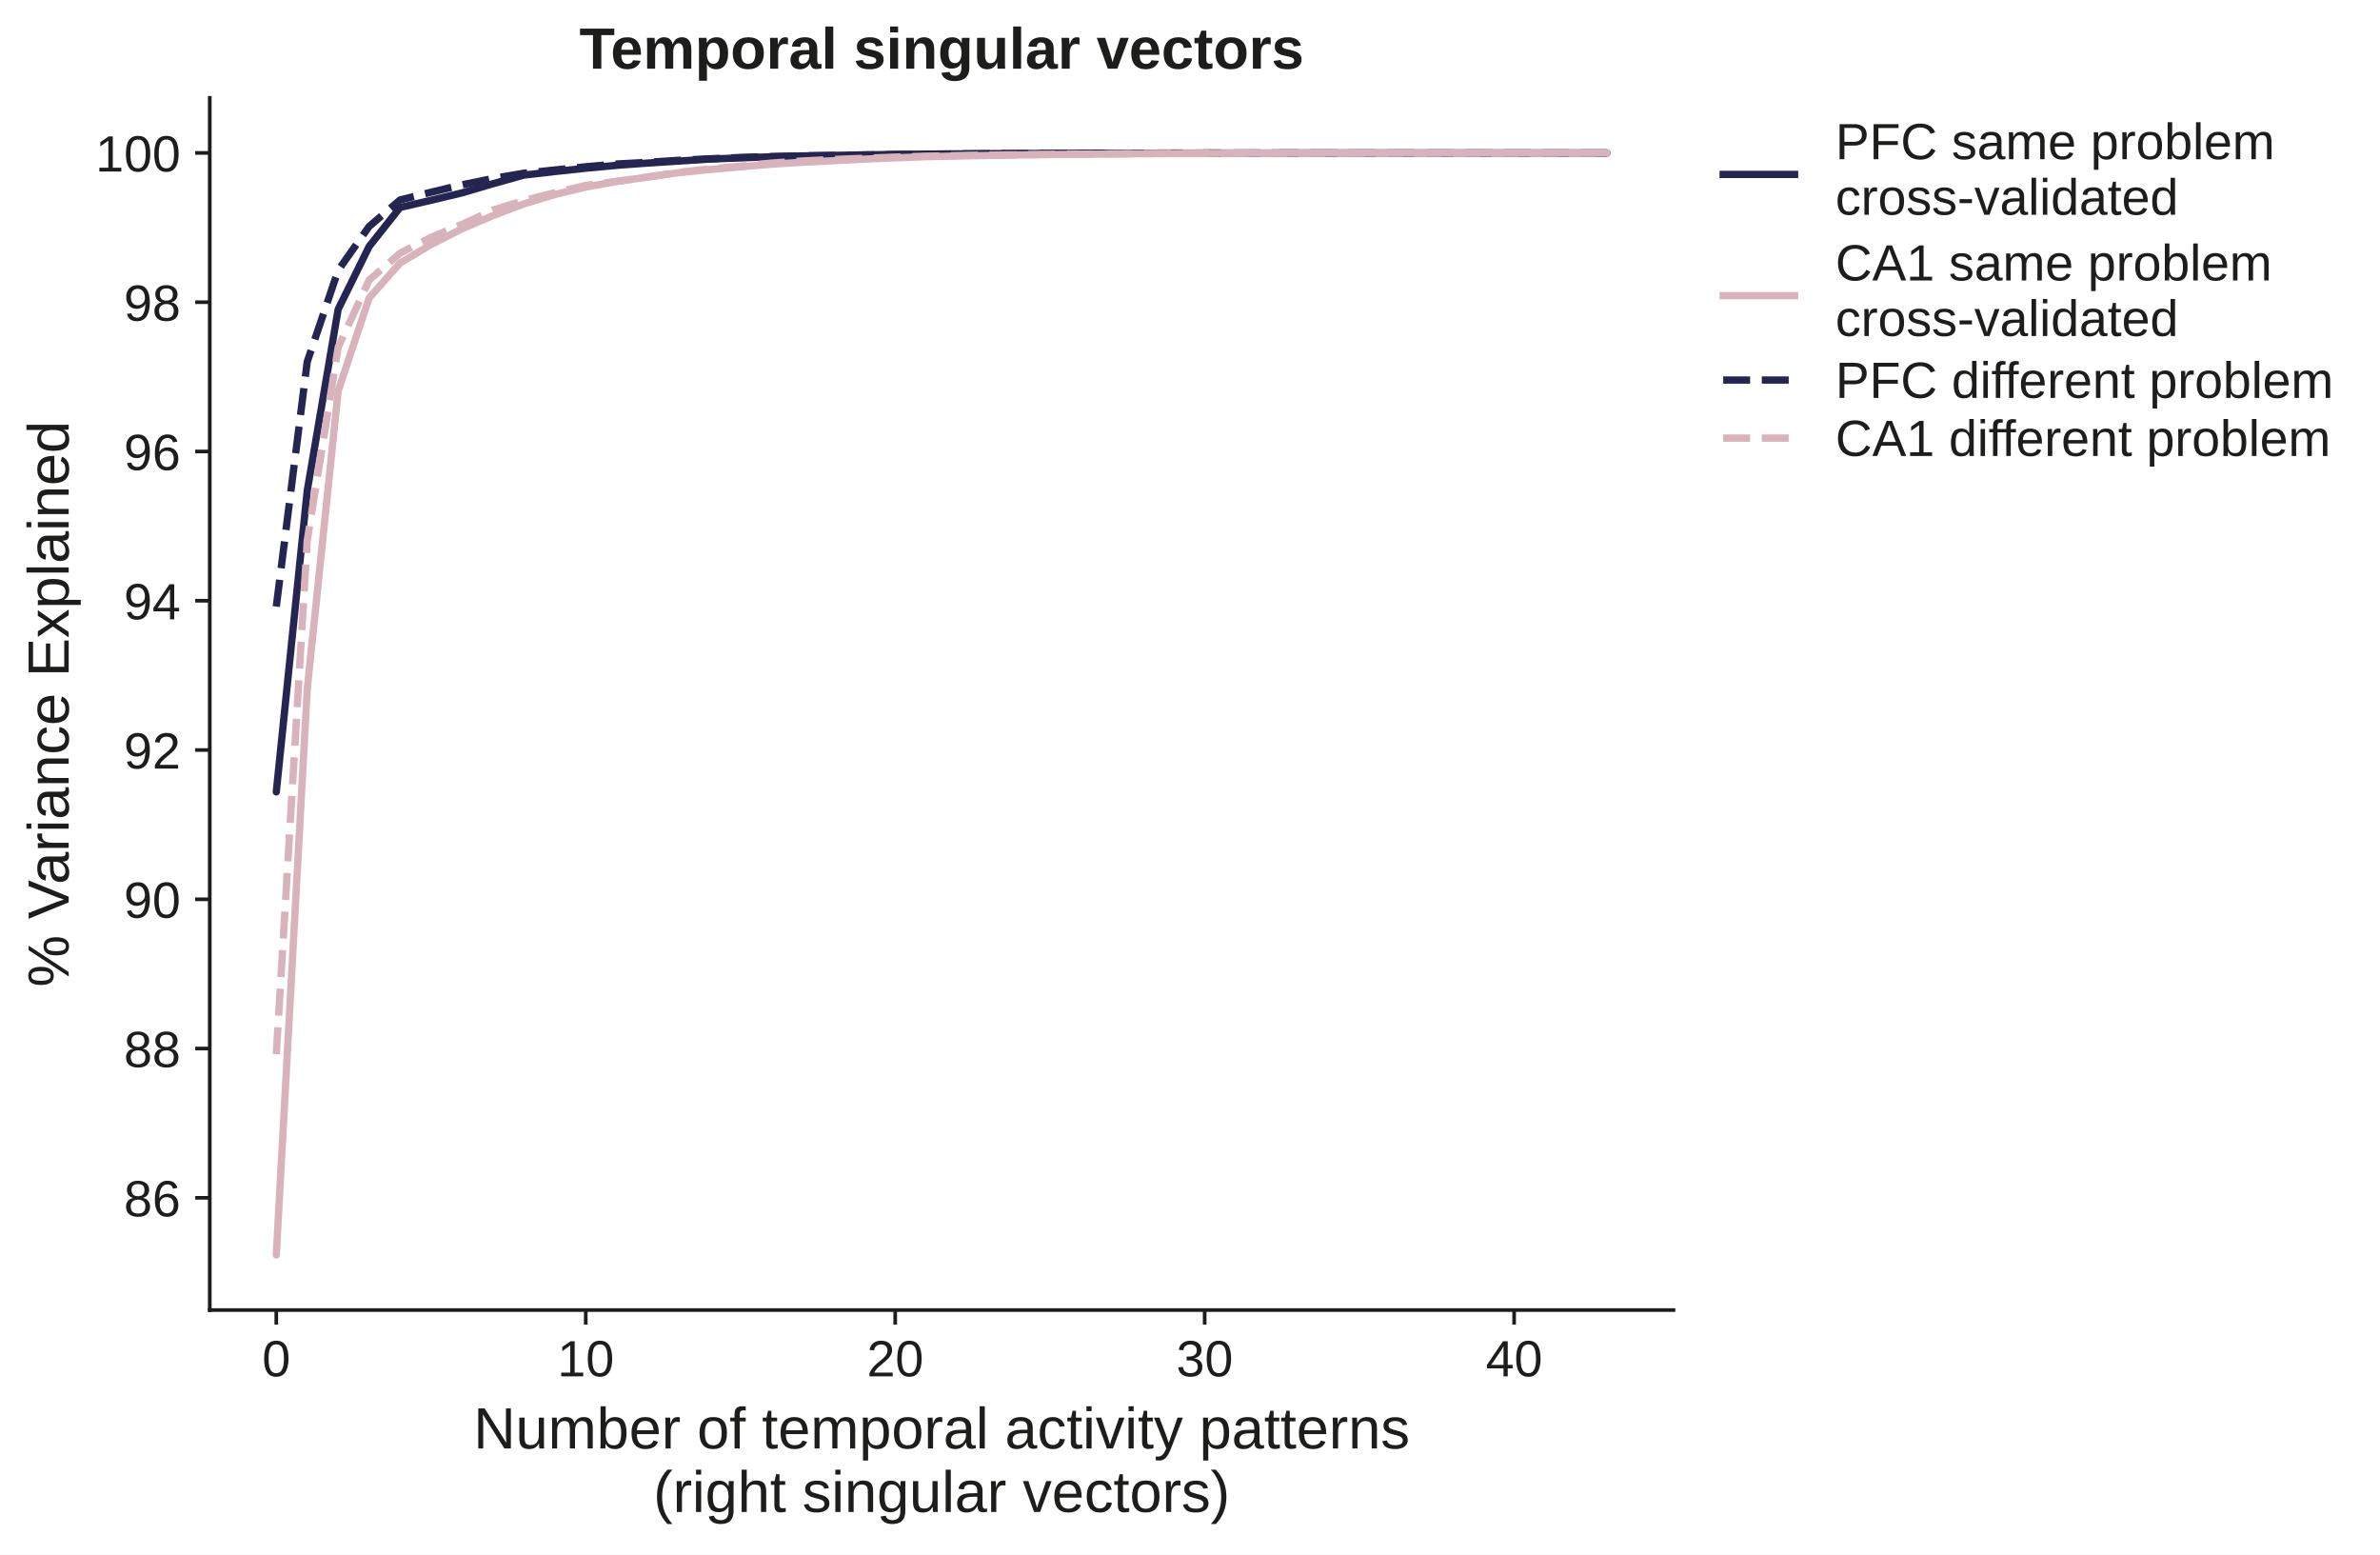
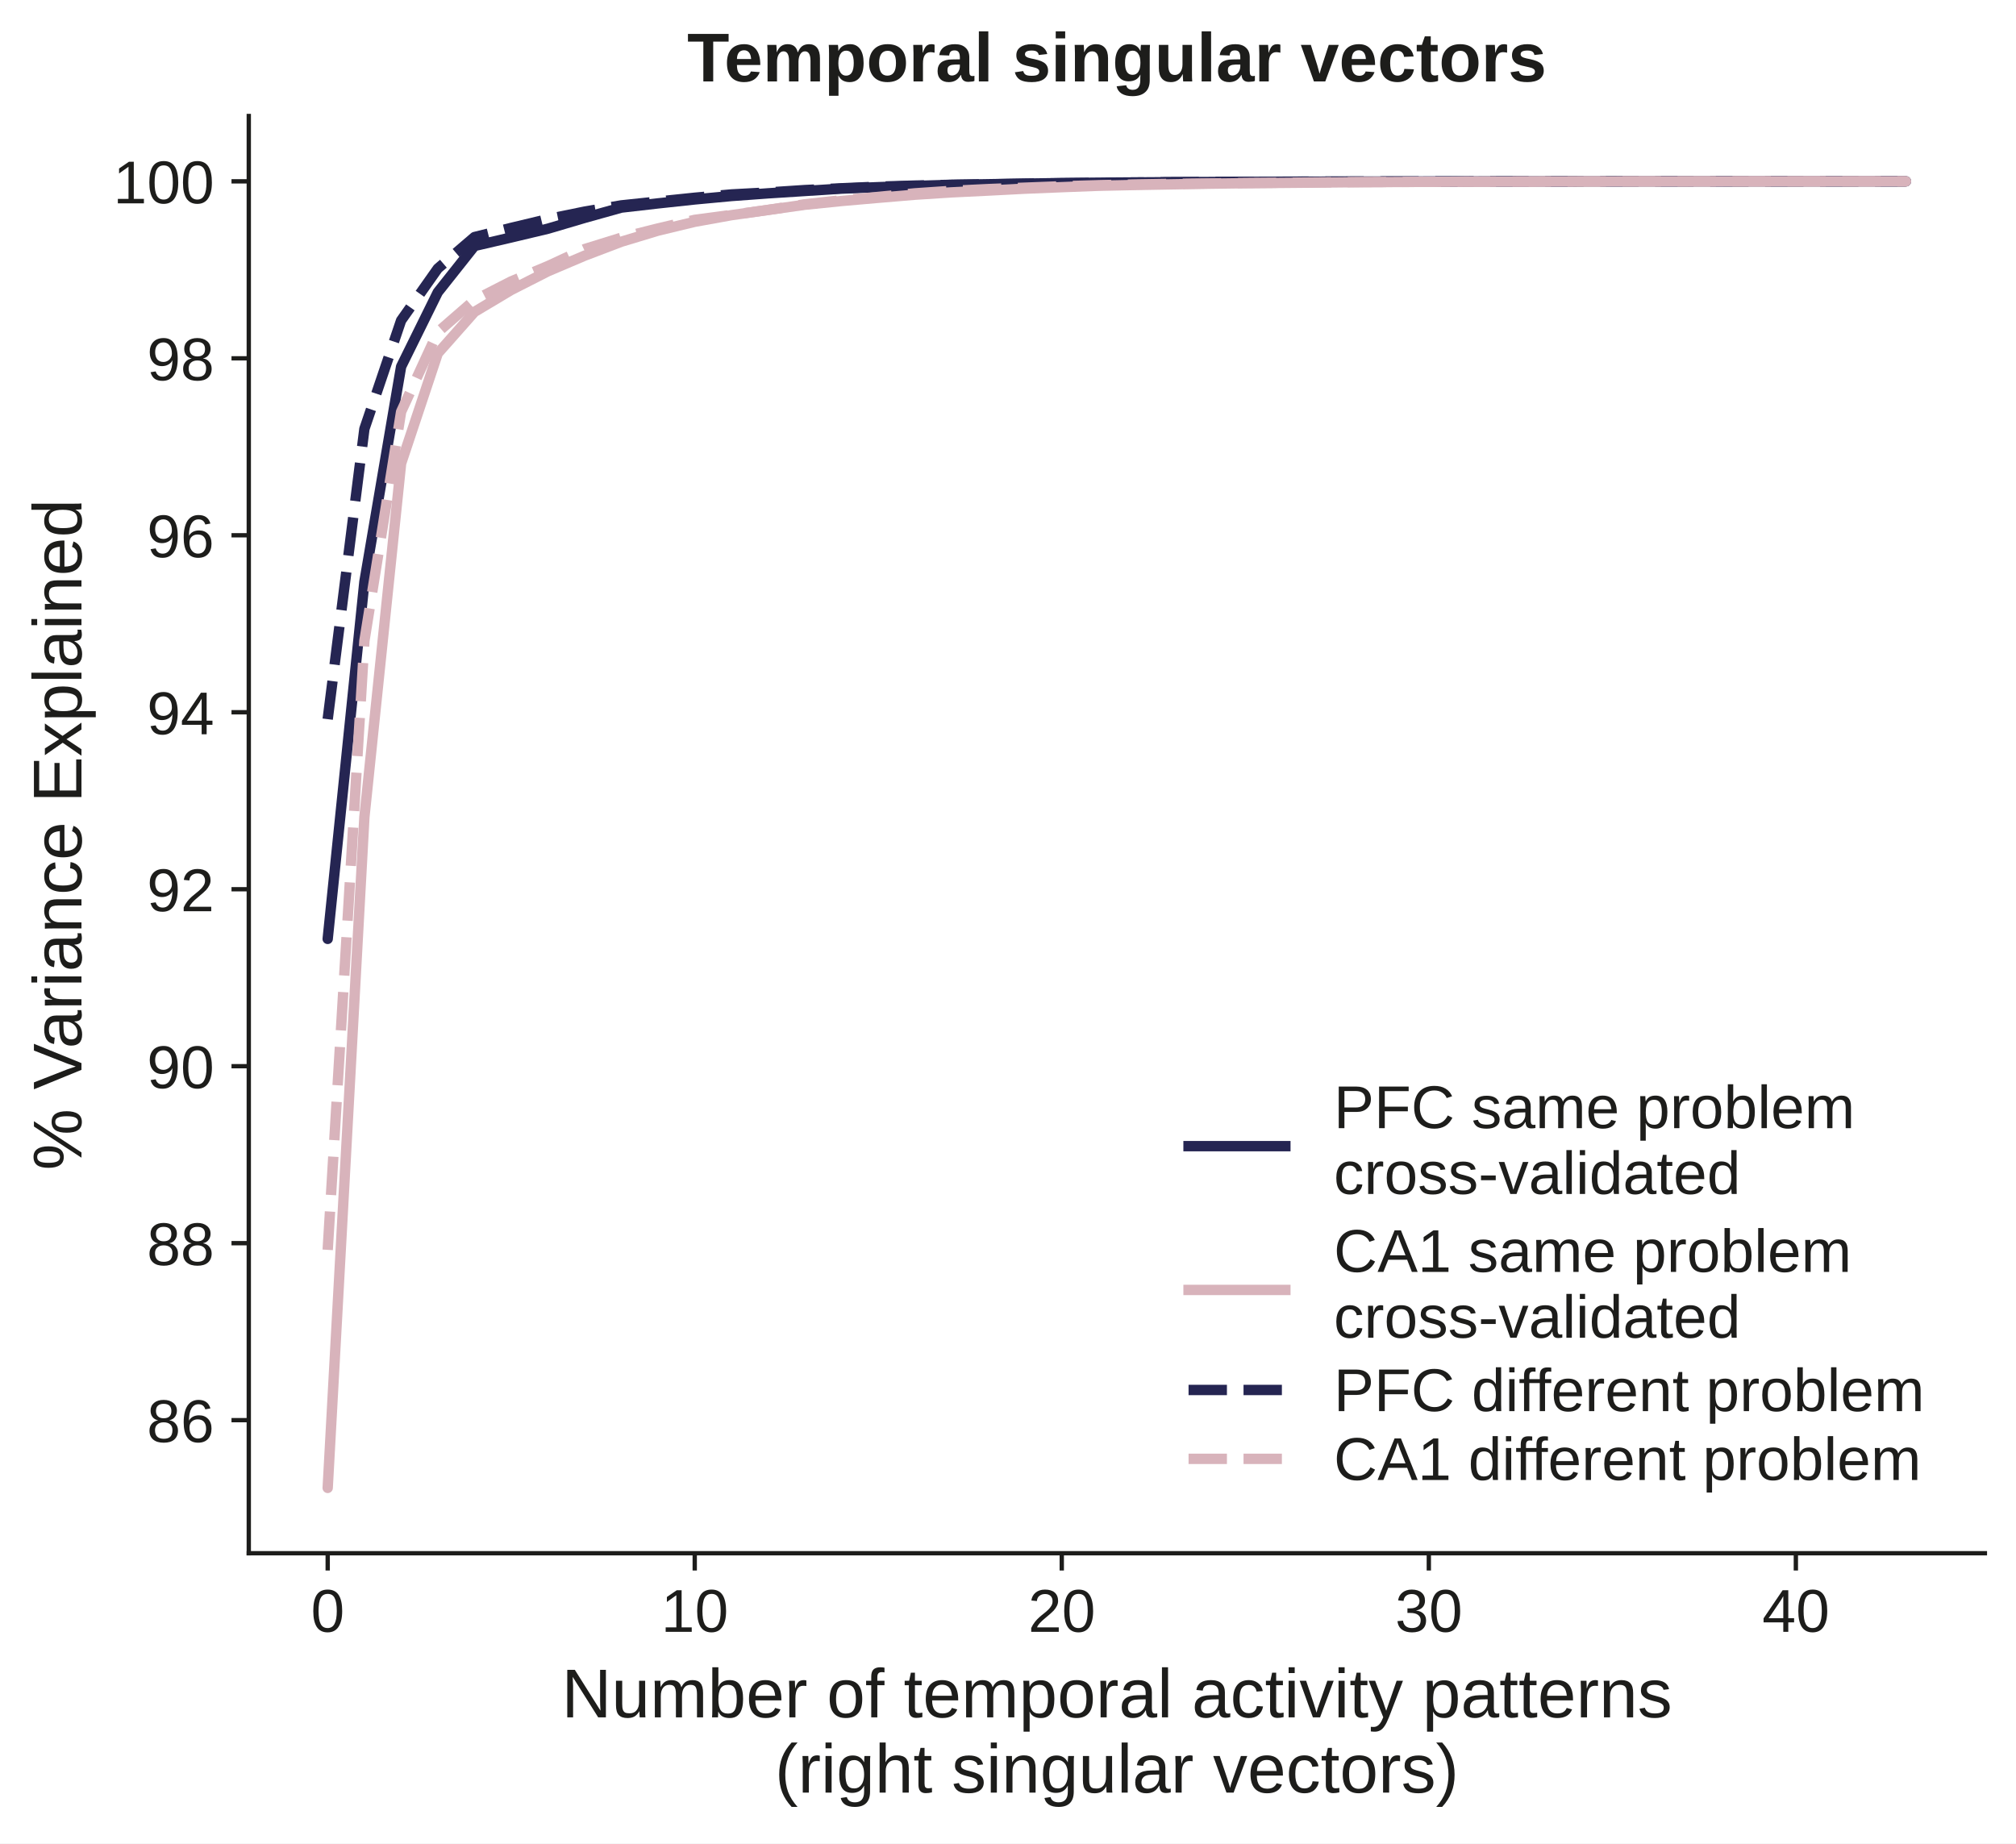
- <svg xmlns="http://www.w3.org/2000/svg" xmlns:xlink="http://www.w3.org/1999/xlink" width="326.624pt" height="213.328pt" viewBox="0 0 326.624 213.328" version="1.1">
+ <svg xmlns="http://www.w3.org/2000/svg" xmlns:xlink="http://www.w3.org/1999/xlink" width="233.266pt" height="213.328pt" viewBox="0 0 233.266 213.328" version="1.1">
  <defs>
    <style type="text/css">*{stroke-linejoin: round; stroke-linecap: butt}</style>
  </defs>
  <g id="figure_1">
    <g id="patch_1">
-       <path d="M 0 213.328  L 326.624 213.328  L 326.624 0  L 0 0  z " style="fill: #ffffff" />
+       <path d="M 0 213.328  L 233.266 213.328  L 233.266 0  L 0 0  z " style="fill: #ffffff" />
    </g>
    <g id="axes_1">
      <g id="patch_2">
        <path d="M 28.786 179.744  L 229.666 179.744  L 229.666 13.424  L 28.786 13.424  z " style="fill: #ffffff" />
      </g>
      <g id="matplotlib.axis_1">
        <g id="xtick_1">
          <g id="line2d_1">
            <defs>
-               <path id="mc80fd43043" d="M 0 0  L 0 2  " style="stroke: #1d1d1b; stroke-width: 0.5" />
+               <path id="m31303c34f6" d="M 0 0  L 0 2  " style="stroke: #1d1d1b; stroke-width: 0.5" />
            </defs>
            <g>
-               <use xlink:href="#mc80fd43043" x="37.917" y="179.744" style="fill: #1d1d1b; stroke: #1d1d1b; stroke-width: 0.5" />
+               <use xlink:href="#m31303c34f6" x="37.917" y="179.744" style="fill: #1d1d1b; stroke: #1d1d1b; stroke-width: 0.5" />
            </g>
          </g>
          <g id="text_1">
            <text style="font-size: 7px; font-family: 'Arial', 'Liberation Sans'; text-anchor: middle; fill: #1d1d1b" x="37.917" y="188.84" transform="rotate(-0 37.91669 188.8404)">0</text>
          </g>
        </g>
        <g id="xtick_2">
          <g id="line2d_2">
            <g>
-               <use xlink:href="#mc80fd43043" x="80.386" y="179.744" style="fill: #1d1d1b; stroke: #1d1d1b; stroke-width: 0.5" />
+               <use xlink:href="#m31303c34f6" x="80.386" y="179.744" style="fill: #1d1d1b; stroke: #1d1d1b; stroke-width: 0.5" />
            </g>
          </g>
          <g id="text_2">
            <text style="font-size: 7px; font-family: 'Arial', 'Liberation Sans'; text-anchor: middle; fill: #1d1d1b" x="80.386" y="188.84" transform="rotate(-0 80.38604 188.8404)">10</text>
          </g>
        </g>
        <g id="xtick_3">
          <g id="line2d_3">
            <g>
-               <use xlink:href="#mc80fd43043" x="122.855" y="179.744" style="fill: #1d1d1b; stroke: #1d1d1b; stroke-width: 0.5" />
+               <use xlink:href="#m31303c34f6" x="122.855" y="179.744" style="fill: #1d1d1b; stroke: #1d1d1b; stroke-width: 0.5" />
            </g>
          </g>
          <g id="text_3">
            <text style="font-size: 7px; font-family: 'Arial', 'Liberation Sans'; text-anchor: middle; fill: #1d1d1b" x="122.855" y="188.84" transform="rotate(-0 122.8554 188.8404)">20</text>
          </g>
        </g>
        <g id="xtick_4">
          <g id="line2d_4">
            <g>
-               <use xlink:href="#mc80fd43043" x="165.325" y="179.744" style="fill: #1d1d1b; stroke: #1d1d1b; stroke-width: 0.5" />
+               <use xlink:href="#m31303c34f6" x="165.325" y="179.744" style="fill: #1d1d1b; stroke: #1d1d1b; stroke-width: 0.5" />
            </g>
          </g>
          <g id="text_4">
            <text style="font-size: 7px; font-family: 'Arial', 'Liberation Sans'; text-anchor: middle; fill: #1d1d1b" x="165.325" y="188.84" transform="rotate(-0 165.3247 188.8404)">30</text>
          </g>
        </g>
        <g id="xtick_5">
          <g id="line2d_5">
            <g>
-               <use xlink:href="#mc80fd43043" x="207.794" y="179.744" style="fill: #1d1d1b; stroke: #1d1d1b; stroke-width: 0.5" />
+               <use xlink:href="#m31303c34f6" x="207.794" y="179.744" style="fill: #1d1d1b; stroke: #1d1d1b; stroke-width: 0.5" />
            </g>
          </g>
          <g id="text_5">
            <text style="font-size: 7px; font-family: 'Arial', 'Liberation Sans'; text-anchor: middle; fill: #1d1d1b" x="207.794" y="188.84" transform="rotate(-0 207.7941 188.8404)">40</text>
          </g>
        </g>
        <g id="text_6">
          <text style="font-size: 8px; font-family: 'Arial', 'Liberation Sans'; fill: #1d1d1b" transform="translate(64.98203 198.7374)">Number of temporal activity patterns</text>
          <text style="font-size: 8px; font-family: 'Arial', 'Liberation Sans'; fill: #1d1d1b" transform="translate(89.66016 207.4444)">(right singular vectors)</text>
        </g>
      </g>
      <g id="matplotlib.axis_2">
        <g id="ytick_1">
          <g id="line2d_6">
            <defs>
-               <path id="m2c8cbcdaf2" d="M 0 0  L -2 0  " style="stroke: #1d1d1b; stroke-width: 0.5" />
+               <path id="ma3a94126c4" d="M 0 0  L -2 0  " style="stroke: #1d1d1b; stroke-width: 0.5" />
            </defs>
            <g>
-               <use xlink:href="#m2c8cbcdaf2" x="28.786" y="164.344" style="fill: #1d1d1b; stroke: #1d1d1b; stroke-width: 0.5" />
+               <use xlink:href="#ma3a94126c4" x="28.786" y="164.344" style="fill: #1d1d1b; stroke: #1d1d1b; stroke-width: 0.5" />
            </g>
          </g>
          <g id="text_7">
            <text style="font-size: 7px; font-family: 'Arial', 'Liberation Sans'; text-anchor: end; fill: #1d1d1b" x="24.786" y="166.892" transform="rotate(-0 24.78578 166.8919)">86</text>
          </g>
        </g>
        <g id="ytick_2">
          <g id="line2d_7">
            <g>
-               <use xlink:href="#m2c8cbcdaf2" x="28.786" y="143.864" style="fill: #1d1d1b; stroke: #1d1d1b; stroke-width: 0.5" />
+               <use xlink:href="#ma3a94126c4" x="28.786" y="143.864" style="fill: #1d1d1b; stroke: #1d1d1b; stroke-width: 0.5" />
            </g>
          </g>
          <g id="text_8">
            <text style="font-size: 7px; font-family: 'Arial', 'Liberation Sans'; text-anchor: end; fill: #1d1d1b" x="24.786" y="146.412" transform="rotate(-0 24.78578 146.412)">88</text>
          </g>
        </g>
        <g id="ytick_3">
          <g id="line2d_8">
            <g>
-               <use xlink:href="#m2c8cbcdaf2" x="28.786" y="123.384" style="fill: #1d1d1b; stroke: #1d1d1b; stroke-width: 0.5" />
+               <use xlink:href="#ma3a94126c4" x="28.786" y="123.384" style="fill: #1d1d1b; stroke: #1d1d1b; stroke-width: 0.5" />
            </g>
          </g>
          <g id="text_9">
            <text style="font-size: 7px; font-family: 'Arial', 'Liberation Sans'; text-anchor: end; fill: #1d1d1b" x="24.786" y="125.932" transform="rotate(-0 24.78578 125.932)">90</text>
          </g>
        </g>
        <g id="ytick_4">
          <g id="line2d_9">
            <g>
-               <use xlink:href="#m2c8cbcdaf2" x="28.786" y="102.904" style="fill: #1d1d1b; stroke: #1d1d1b; stroke-width: 0.5" />
+               <use xlink:href="#ma3a94126c4" x="28.786" y="102.904" style="fill: #1d1d1b; stroke: #1d1d1b; stroke-width: 0.5" />
            </g>
          </g>
          <g id="text_10">
            <text style="font-size: 7px; font-family: 'Arial', 'Liberation Sans'; text-anchor: end; fill: #1d1d1b" x="24.786" y="105.452" transform="rotate(-0 24.78578 105.4521)">92</text>
          </g>
        </g>
        <g id="ytick_5">
          <g id="line2d_10">
            <g>
-               <use xlink:href="#m2c8cbcdaf2" x="28.786" y="82.424" style="fill: #1d1d1b; stroke: #1d1d1b; stroke-width: 0.5" />
+               <use xlink:href="#ma3a94126c4" x="28.786" y="82.424" style="fill: #1d1d1b; stroke: #1d1d1b; stroke-width: 0.5" />
            </g>
          </g>
          <g id="text_11">
            <text style="font-size: 7px; font-family: 'Arial', 'Liberation Sans'; text-anchor: end; fill: #1d1d1b" x="24.786" y="84.972" transform="rotate(-0 24.78578 84.97215)">94</text>
          </g>
        </g>
        <g id="ytick_6">
          <g id="line2d_11">
            <g>
-               <use xlink:href="#m2c8cbcdaf2" x="28.786" y="61.944" style="fill: #1d1d1b; stroke: #1d1d1b; stroke-width: 0.5" />
+               <use xlink:href="#ma3a94126c4" x="28.786" y="61.944" style="fill: #1d1d1b; stroke: #1d1d1b; stroke-width: 0.5" />
            </g>
          </g>
          <g id="text_12">
            <text style="font-size: 7px; font-family: 'Arial', 'Liberation Sans'; text-anchor: end; fill: #1d1d1b" x="24.786" y="64.492" transform="rotate(-0 24.78578 64.49221)">96</text>
          </g>
        </g>
        <g id="ytick_7">
          <g id="line2d_12">
            <g>
-               <use xlink:href="#m2c8cbcdaf2" x="28.786" y="41.464" style="fill: #1d1d1b; stroke: #1d1d1b; stroke-width: 0.5" />
+               <use xlink:href="#ma3a94126c4" x="28.786" y="41.464" style="fill: #1d1d1b; stroke: #1d1d1b; stroke-width: 0.5" />
            </g>
          </g>
          <g id="text_13">
            <text style="font-size: 7px; font-family: 'Arial', 'Liberation Sans'; text-anchor: end; fill: #1d1d1b" x="24.786" y="44.012" transform="rotate(-0 24.78578 44.01226)">98</text>
          </g>
        </g>
        <g id="ytick_8">
          <g id="line2d_13">
            <g>
-               <use xlink:href="#m2c8cbcdaf2" x="28.786" y="20.984" style="fill: #1d1d1b; stroke: #1d1d1b; stroke-width: 0.5" />
+               <use xlink:href="#ma3a94126c4" x="28.786" y="20.984" style="fill: #1d1d1b; stroke: #1d1d1b; stroke-width: 0.5" />
            </g>
          </g>
          <g id="text_14">
            <text style="font-size: 7px; font-family: 'Arial', 'Liberation Sans'; text-anchor: end; fill: #1d1d1b" x="24.786" y="23.532" transform="rotate(-0 24.78578 23.53231)">100</text>
          </g>
        </g>
        <g id="text_15">
          <text style="font-size: 8px; font-family: 'Arial', 'Liberation Sans'; text-anchor: middle; fill: #1d1d1b" x="9.424" y="96.584" transform="rotate(-90 9.424219 96.58422)">% Variance Explained</text>
        </g>
      </g>
      <g id="line2d_14">
-         <path d="M 37.917 108.651  L 42.164 67.328  L 46.411 42.429  L 50.657 33.819  L 54.904 28.464  L 59.151 27.477  L 63.398 26.466  L 67.645 25.21  L 71.892 24.023  L 76.139 23.536  L 80.386 23.079  L 84.633 22.683  L 88.88 22.372  L 93.127 22.101  L 97.374 21.828  L 101.621 21.659  L 105.868 21.514  L 110.115 21.39  L 114.362 21.319  L 118.608 21.249  L 122.855 21.185  L 127.102 21.139  L 131.349 21.108  L 135.596 21.08  L 139.843 21.062  L 144.09 21.042  L 148.337 21.029  L 152.584 21.019  L 156.831 21.011  L 161.078 21.004  L 165.325 20.999  L 169.572 20.995  L 173.819 20.991  L 178.066 20.989  L 182.312 20.988  L 186.559 20.987  L 190.806 20.986  L 195.053 20.985  L 199.3 20.985  L 203.547 20.985  L 207.794 20.984  L 212.041 20.984  L 216.288 20.984  L 220.535 20.984  " clip-path="url(#p09b8880521)" style="fill: none; stroke: #252552; stroke-linecap: round" />
+         <path d="M 37.917 108.651  L 42.164 67.328  L 46.411 42.429  L 50.657 33.819  L 54.904 28.464  L 59.151 27.477  L 63.398 26.466  L 67.645 25.21  L 71.892 24.023  L 76.139 23.536  L 80.386 23.079  L 84.633 22.683  L 88.88 22.372  L 93.127 22.101  L 97.374 21.828  L 101.621 21.659  L 105.868 21.514  L 110.115 21.39  L 114.362 21.319  L 118.608 21.249  L 122.855 21.185  L 127.102 21.139  L 131.349 21.108  L 135.596 21.08  L 139.843 21.062  L 144.09 21.042  L 148.337 21.029  L 152.584 21.019  L 156.831 21.011  L 161.078 21.004  L 165.325 20.999  L 169.572 20.995  L 173.819 20.991  L 178.066 20.989  L 182.312 20.988  L 186.559 20.987  L 190.806 20.986  L 195.053 20.985  L 199.3 20.985  L 203.547 20.985  L 207.794 20.984  L 212.041 20.984  L 216.288 20.984  L 220.535 20.984  " clip-path="url(#pbc10a8336d)" style="fill: none; stroke: #252552; stroke-width: 1.2; stroke-linecap: round" />
      </g>
      <g id="line2d_15">
-         <path d="M 37.917 83.223  L 42.164 49.631  L 46.411 37.087  L 50.657 31.071  L 54.904 27.433  L 59.151 26.373  L 63.398 25.357  L 67.645 24.489  L 71.892 23.767  L 76.139 23.322  L 80.386 22.882  L 84.633 22.5  L 88.88 22.272  L 93.127 21.994  L 97.374 21.788  L 101.621 21.601  L 105.868 21.474  L 110.115 21.385  L 114.362 21.33  L 118.608 21.255  L 122.855 21.202  L 127.102 21.156  L 131.349 21.12  L 135.596 21.086  L 139.843 21.063  L 144.09 21.043  L 148.337 21.031  L 152.584 21.019  L 156.831 21.01  L 161.078 21.004  L 165.325 20.999  L 169.572 20.994  L 173.819 20.991  L 178.066 20.989  L 182.312 20.988  L 186.559 20.986  L 190.806 20.986  L 195.053 20.985  L 199.3 20.985  L 203.547 20.985  L 207.794 20.984  L 212.041 20.984  L 216.288 20.984  L 220.535 20.984  " clip-path="url(#p09b8880521)" style="fill: none; stroke-dasharray: 3.7,1.6; stroke-dashoffset: 0; stroke: #252552" />
+         <path d="M 37.917 83.223  L 42.164 49.631  L 46.411 37.087  L 50.657 31.071  L 54.904 27.433  L 59.151 26.373  L 63.398 25.357  L 67.645 24.489  L 71.892 23.767  L 76.139 23.322  L 80.386 22.882  L 84.633 22.5  L 88.88 22.272  L 93.127 21.994  L 97.374 21.788  L 101.621 21.601  L 105.868 21.474  L 110.115 21.385  L 114.362 21.33  L 118.608 21.255  L 122.855 21.202  L 127.102 21.156  L 131.349 21.12  L 135.596 21.086  L 139.843 21.063  L 144.09 21.043  L 148.337 21.031  L 152.584 21.019  L 156.831 21.01  L 161.078 21.004  L 165.325 20.999  L 169.572 20.994  L 173.819 20.991  L 178.066 20.989  L 182.312 20.988  L 186.559 20.986  L 190.806 20.986  L 195.053 20.985  L 199.3 20.985  L 203.547 20.985  L 207.794 20.984  L 212.041 20.984  L 216.288 20.984  L 220.535 20.984  " clip-path="url(#pbc10a8336d)" style="fill: none; stroke-dasharray: 4.44,1.92; stroke-dashoffset: 0; stroke: #252552; stroke-width: 1.2" />
      </g>
      <g id="line2d_16">
-         <path d="M 37.917 172.184  L 42.164 94.546  L 46.411 53.637  L 50.657 40.889  L 54.904 36.089  L 59.151 33.554  L 63.398 31.394  L 67.645 29.588  L 71.892 27.972  L 76.139 26.688  L 80.386 25.665  L 84.633 24.899  L 88.88 24.294  L 93.127 23.693  L 97.374 23.26  L 101.621 22.89  L 105.868 22.532  L 110.115 22.26  L 114.362 22.053  L 118.608 21.833  L 122.855 21.659  L 127.102 21.497  L 131.349 21.407  L 135.596 21.331  L 139.843 21.259  L 144.09 21.201  L 148.337 21.165  L 152.584 21.127  L 156.831 21.086  L 161.078 21.063  L 165.325 21.042  L 169.572 21.024  L 173.819 21.016  L 178.066 21.006  L 182.312 21  L 186.559 20.994  L 190.806 20.991  L 195.053 20.989  L 199.3 20.988  L 203.547 20.986  L 207.794 20.985  L 212.041 20.985  L 216.288 20.985  L 220.535 20.984  " clip-path="url(#p09b8880521)" style="fill: none; stroke: #d8b3bb; stroke-linecap: round" />
+         <path d="M 37.917 172.184  L 42.164 94.546  L 46.411 53.637  L 50.657 40.889  L 54.904 36.089  L 59.151 33.554  L 63.398 31.394  L 67.645 29.588  L 71.892 27.972  L 76.139 26.688  L 80.386 25.665  L 84.633 24.899  L 88.88 24.294  L 93.127 23.693  L 97.374 23.26  L 101.621 22.89  L 105.868 22.532  L 110.115 22.26  L 114.362 22.053  L 118.608 21.833  L 122.855 21.659  L 127.102 21.497  L 131.349 21.407  L 135.596 21.331  L 139.843 21.259  L 144.09 21.201  L 148.337 21.165  L 152.584 21.127  L 156.831 21.086  L 161.078 21.063  L 165.325 21.042  L 169.572 21.024  L 173.819 21.016  L 178.066 21.006  L 182.312 21  L 186.559 20.994  L 190.806 20.991  L 195.053 20.989  L 199.3 20.988  L 203.547 20.986  L 207.794 20.985  L 212.041 20.985  L 216.288 20.985  L 220.535 20.984  " clip-path="url(#pbc10a8336d)" style="fill: none; stroke: #d8b3bb; stroke-width: 1.2; stroke-linecap: round" />
      </g>
      <g id="line2d_17">
-         <path d="M 37.917 144.635  L 42.164 74.162  L 46.411 47.652  L 50.657 38.426  L 54.904 34.733  L 59.151 32.564  L 63.398 30.791  L 67.645 28.826  L 71.892 27.508  L 76.139 26.436  L 80.386 25.441  L 84.633 24.877  L 88.88 24.289  L 93.127 23.644  L 97.374 23.171  L 101.621 22.786  L 105.868 22.373  L 110.115 22.085  L 114.362 21.88  L 118.608 21.717  L 122.855 21.556  L 127.102 21.432  L 131.349 21.346  L 135.596 21.279  L 139.843 21.232  L 144.09 21.184  L 148.337 21.147  L 152.584 21.106  L 156.831 21.077  L 161.078 21.058  L 165.325 21.041  L 169.572 21.022  L 173.819 21.014  L 178.066 21.006  L 182.312 21  L 186.559 20.992  L 190.806 20.99  L 195.053 20.988  L 199.3 20.987  L 203.547 20.986  L 207.794 20.985  L 212.041 20.985  L 216.288 20.984  L 220.535 20.984  " clip-path="url(#p09b8880521)" style="fill: none; stroke-dasharray: 3.7,1.6; stroke-dashoffset: 0; stroke: #d8b3bb" />
+         <path d="M 37.917 144.635  L 42.164 74.162  L 46.411 47.652  L 50.657 38.426  L 54.904 34.733  L 59.151 32.564  L 63.398 30.791  L 67.645 28.826  L 71.892 27.508  L 76.139 26.436  L 80.386 25.441  L 84.633 24.877  L 88.88 24.289  L 93.127 23.644  L 97.374 23.171  L 101.621 22.786  L 105.868 22.373  L 110.115 22.085  L 114.362 21.88  L 118.608 21.717  L 122.855 21.556  L 127.102 21.432  L 131.349 21.346  L 135.596 21.279  L 139.843 21.232  L 144.09 21.184  L 148.337 21.147  L 152.584 21.106  L 156.831 21.077  L 161.078 21.058  L 165.325 21.041  L 169.572 21.022  L 173.819 21.014  L 178.066 21.006  L 182.312 21  L 186.559 20.992  L 190.806 20.99  L 195.053 20.988  L 199.3 20.987  L 203.547 20.986  L 207.794 20.985  L 212.041 20.985  L 216.288 20.984  L 220.535 20.984  " clip-path="url(#pbc10a8336d)" style="fill: none; stroke-dasharray: 4.44,1.92; stroke-dashoffset: 0; stroke: #d8b3bb; stroke-width: 1.2" />
      </g>
      <g id="patch_3">
        <path d="M 28.786 179.744  L 28.786 13.424  " style="fill: none; stroke: #1d1d1b; stroke-width: 0.5; stroke-linejoin: miter; stroke-linecap: square" />
      </g>
      <g id="patch_4">
        <path d="M 28.786 179.744  L 229.666 179.744  " style="fill: none; stroke: #1d1d1b; stroke-width: 0.5; stroke-linejoin: miter; stroke-linecap: square" />
      </g>
      <g id="text_16">
        <text style="font-weight: 700; font-size: 8px; font-family: 'Arial', 'Liberation Sans'; text-anchor: middle; fill: #1d1d1b" x="129.226" y="9.424" transform="rotate(-0 129.2258 9.424219)">Temporal singular vectors</text>
      </g>
      <g id="legend_1">
        <g id="line2d_18">
-           <path d="M 236.483 23.929  L 241.383 23.929  L 246.283 23.929  " style="fill: none; stroke: #252552; stroke-linecap: square" />
+           <path d="M 137.525 132.636  L 143.125 132.636  L 148.725 132.636  " style="fill: none; stroke: #252552; stroke-width: 1.2; stroke-linecap: square" />
        </g>
        <g id="text_17">
-           <text style="font-size: 7px; font-family: 'Arial', 'Liberation Sans'; fill: #1d1d1b" transform="translate(251.8834 21.84507)">PFC same problem</text>
-           <text style="font-size: 7px; font-family: 'Arial', 'Liberation Sans'; fill: #1d1d1b" transform="translate(251.8834 29.46372)">cross-validated</text>
+           <text style="font-size: 7px; font-family: 'Arial', 'Liberation Sans'; fill: #1d1d1b" transform="translate(154.325 130.5518)">PFC same problem</text>
+           <text style="font-size: 7px; font-family: 'Arial', 'Liberation Sans'; fill: #1d1d1b" transform="translate(154.325 138.1704)">cross-validated</text>
        </g>
        <g id="line2d_19">
-           <path d="M 236.483 40.567  L 241.383 40.567  L 246.283 40.567  " style="fill: none; stroke: #d8b3bb; stroke-linecap: square" />
+           <path d="M 137.525 149.273  L 143.125 149.273  L 148.725 149.273  " style="fill: none; stroke: #d8b3bb; stroke-width: 1.2; stroke-linecap: square" />
        </g>
        <g id="text_18">
-           <text style="font-size: 7px; font-family: 'Arial', 'Liberation Sans'; fill: #1d1d1b" transform="translate(251.8834 38.48237)">CA1 same problem</text>
-           <text style="font-size: 7px; font-family: 'Arial', 'Liberation Sans'; fill: #1d1d1b" transform="translate(251.8834 46.10102)">cross-validated</text>
+           <text style="font-size: 7px; font-family: 'Arial', 'Liberation Sans'; fill: #1d1d1b" transform="translate(154.325 147.1891)">CA1 same problem</text>
+           <text style="font-size: 7px; font-family: 'Arial', 'Liberation Sans'; fill: #1d1d1b" transform="translate(154.325 154.8077)">cross-validated</text>
        </g>
        <g id="line2d_20">
-           <path d="M 236.483 52.145  L 241.383 52.145  L 246.283 52.145  " style="fill: none; stroke-dasharray: 3.7,1.6; stroke-dashoffset: 0; stroke: #252552" />
+           <path d="M 137.525 160.852  L 143.125 160.852  L 148.725 160.852  " style="fill: none; stroke-dasharray: 4.44,1.92; stroke-dashoffset: 0; stroke: #252552; stroke-width: 1.2" />
        </g>
        <g id="text_19">
-           <text style="font-size: 7px; font-family: 'Arial', 'Liberation Sans'; text-anchor: start; fill: #1d1d1b" x="251.883" y="54.595" transform="rotate(-0 251.8834 54.59502)">PFC different problem</text>
+           <text style="font-size: 7px; font-family: 'Arial', 'Liberation Sans'; text-anchor: start; fill: #1d1d1b" x="154.325" y="163.302" transform="rotate(-0 154.325 163.3017)">PFC different problem</text>
        </g>
        <g id="line2d_21">
-           <path d="M 236.483 60.114  L 241.383 60.114  L 246.283 60.114  " style="fill: none; stroke-dasharray: 3.7,1.6; stroke-dashoffset: 0; stroke: #d8b3bb" />
+           <path d="M 137.525 168.821  L 143.125 168.821  L 148.725 168.821  " style="fill: none; stroke-dasharray: 4.44,1.92; stroke-dashoffset: 0; stroke: #d8b3bb; stroke-width: 1.2" />
        </g>
        <g id="text_20">
-           <text style="font-size: 7px; font-family: 'Arial', 'Liberation Sans'; text-anchor: start; fill: #1d1d1b" x="251.883" y="62.564" transform="rotate(-0 251.8834 62.56435)">CA1 different problem</text>
+           <text style="font-size: 7px; font-family: 'Arial', 'Liberation Sans'; text-anchor: start; fill: #1d1d1b" x="154.325" y="171.271" transform="rotate(-0 154.325 171.2711)">CA1 different problem</text>
        </g>
      </g>
    </g>
  </g>
  <defs>
-     <clipPath id="p09b8880521">
+     <clipPath id="pbc10a8336d">
      <rect x="28.786" y="13.424" width="200.88" height="166.32" />
    </clipPath>
  </defs>
</svg>
